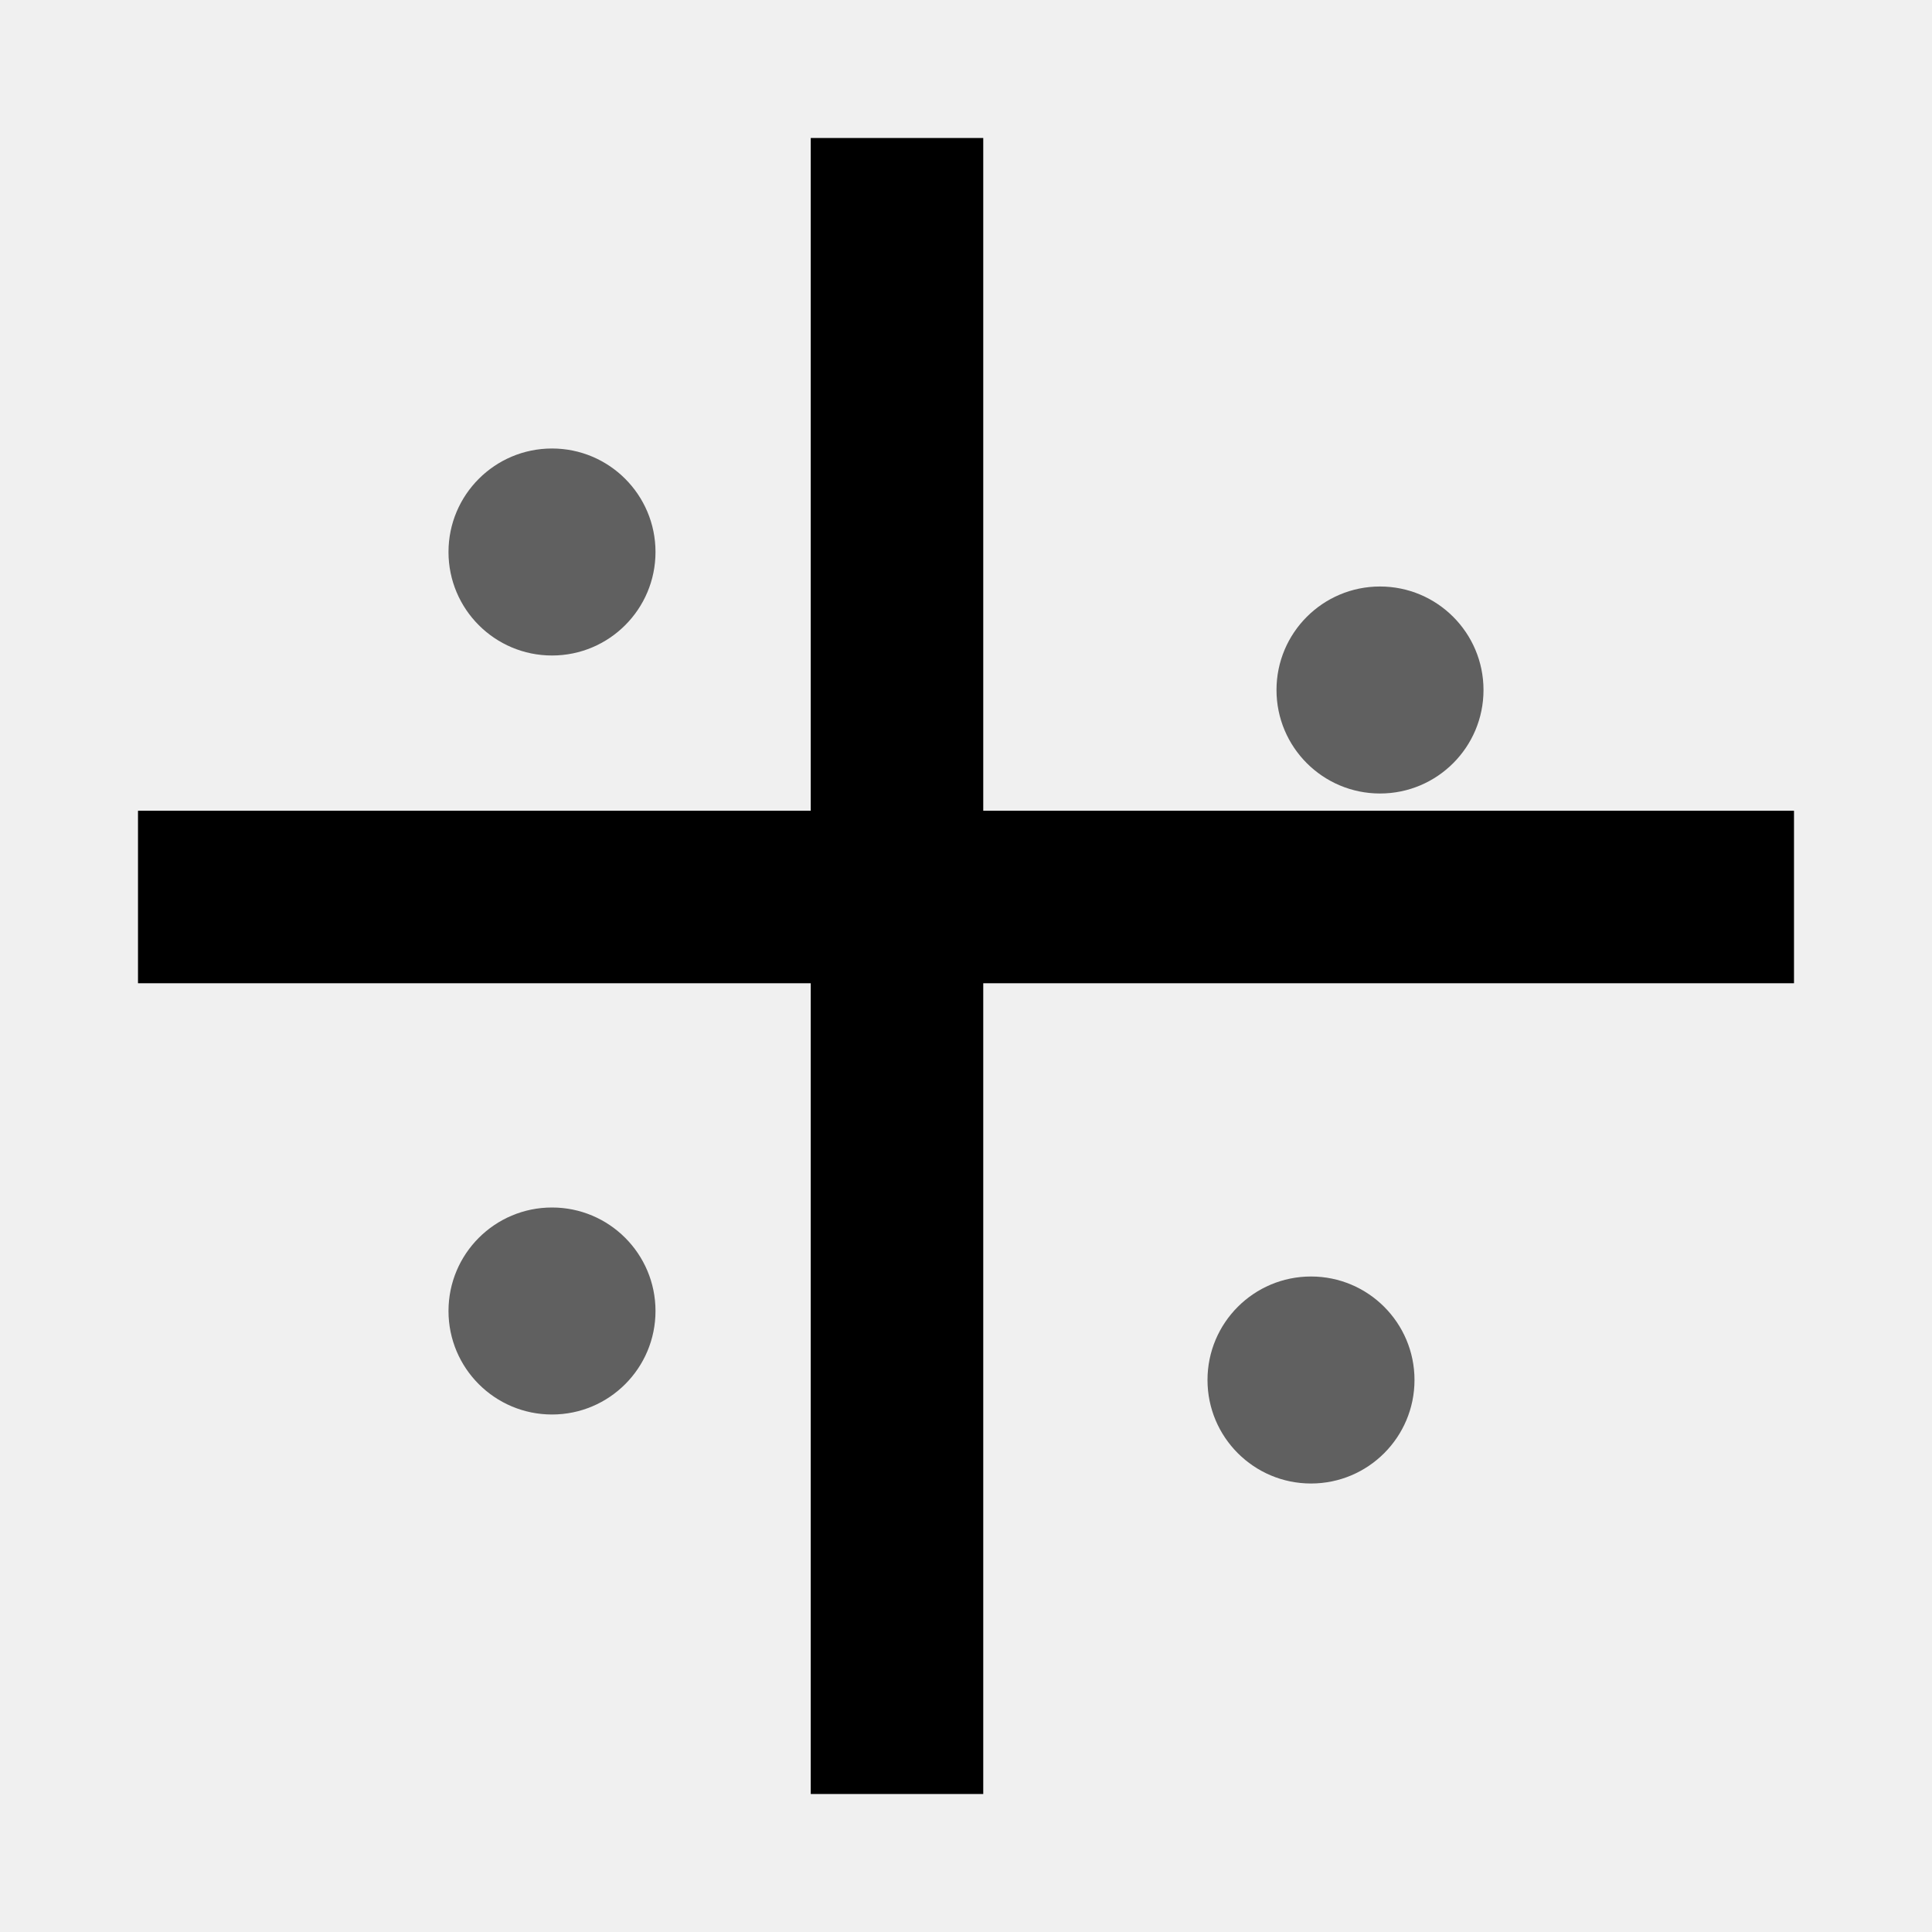
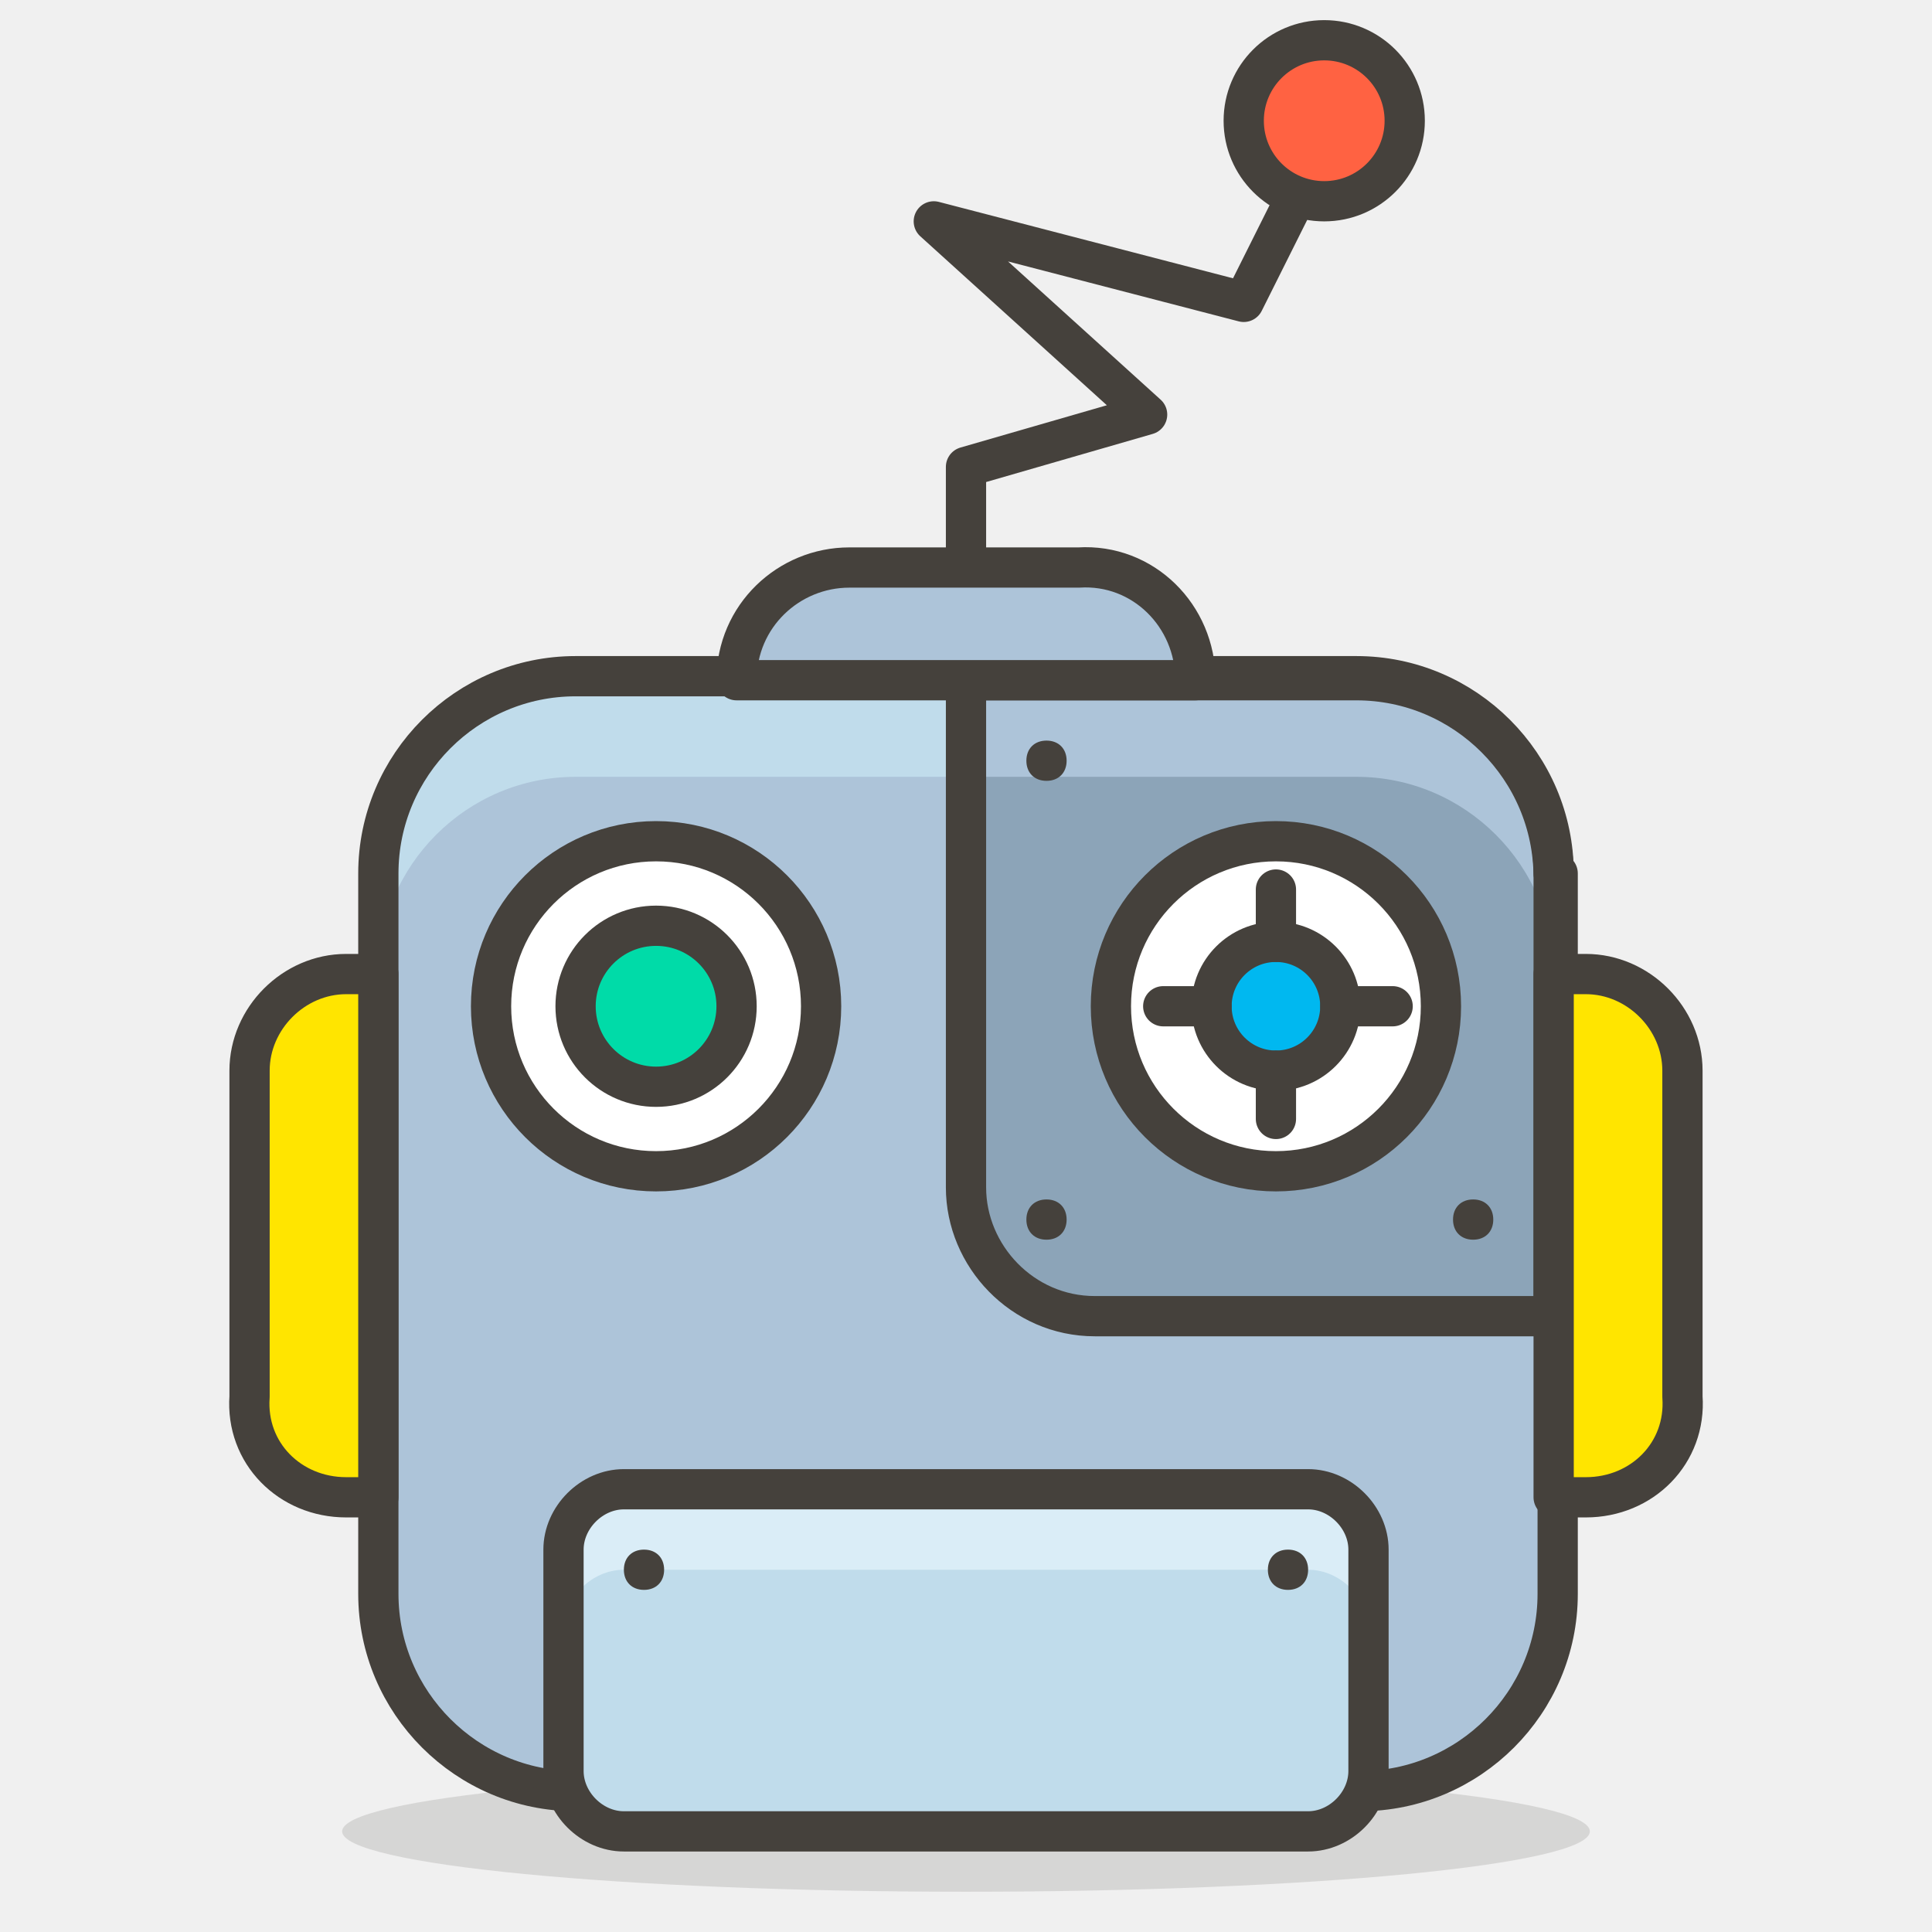
- <svg xmlns="http://www.w3.org/2000/svg" width="28" height="28" viewBox="0 0 28 28">
-   <path d="M4 4h20v20H4z" fill="none" />
-   <path d="M13 2v24M2 13h24" stroke="currentColor" stroke-width="2.5" fill="none" />
-   <circle cx="8" cy="8" r="1.5" fill="currentColor" opacity="0.6" />
-   <circle cx="20" cy="10" r="1.5" fill="currentColor" opacity="0.6" />
-   <circle cx="19" cy="20" r="1.5" fill="currentColor" opacity="0.6" />
-   <circle cx="8" cy="19" r="1.5" fill="currentColor" opacity="0.6" />
+ <svg xmlns="http://www.w3.org/2000/svg" version="1.1" id="Icons" x="0px" y="0px" viewBox="0 0 48 48" style="enable-background:new 0 0 48 48;" xml:space="preserve">
+   <style type="text/css">
+ 	.st0{fill:#FFE500;}
+ 	.st1{fill:#EBCB00;}
+ 	.st2{fill:#FFF48C;}
+ 	.st3{opacity:0.15;fill:#45413C;}
+ 	.st4{fill:none;stroke:#45413C;stroke-linecap:round;stroke-linejoin:round;stroke-miterlimit:10;}
+ 	.st5{fill:#FFAA54;}
+ 	.st6{fill:#FFB0CA;stroke:#45413C;stroke-linecap:round;stroke-linejoin:round;stroke-miterlimit:10;}
+ 	.st7{fill:#FF87AF;stroke:#45413C;stroke-linecap:round;stroke-linejoin:round;stroke-miterlimit:10;}
+ 	.st8{fill:#00B8F0;}
+ 	.st9{fill:#4ACFFF;}
+ 	.st10{fill:#FFFFFF;stroke:#45413C;stroke-linecap:round;stroke-linejoin:round;stroke-miterlimit:10;}
+ 	.st11{fill:#45413C;stroke:#45413C;stroke-linecap:round;stroke-linejoin:round;stroke-miterlimit:10;}
+ 	.st12{fill:#009FD9;}
+ 	.st13{fill:none;stroke:#45413C;stroke-linecap:round;stroke-miterlimit:10;}
+ 	.st14{fill:#FFFFFF;stroke:#45413C;stroke-linejoin:round;stroke-miterlimit:10;}
+ 	.st15{fill:#FF6242;}
+ 	.st16{fill:#FF866E;}
+ 	.st17{fill:#656769;}
+ 	.st18{fill:#87898C;}
+ 	.st19{fill:#4AEFF7;stroke:#45413C;stroke-linecap:round;stroke-linejoin:round;stroke-miterlimit:10;}
+ 	.st20{fill:none;stroke:#48CF3E;stroke-linecap:round;stroke-linejoin:round;stroke-miterlimit:10;}
+ 	.st21{fill:none;stroke:#FF4064;stroke-linecap:round;stroke-linejoin:round;stroke-miterlimit:10;}
+ 	.st22{fill:none;stroke:#FFB700;stroke-linecap:round;stroke-linejoin:round;stroke-miterlimit:10;}
+ 	.st23{fill:none;stroke:#00AED9;stroke-linecap:round;stroke-linejoin:round;stroke-miterlimit:10;}
+ 	.st24{fill:#FFFACF;}
+ 	.st25{fill:#45413C;}
+ 	.st26{fill:#FF866E;stroke:#45413C;stroke-linecap:round;stroke-linejoin:round;stroke-miterlimit:10;}
+ 	.st27{fill:#DABFF5;stroke:#45413C;stroke-linejoin:round;stroke-miterlimit:10;}
+ 	.st28{fill:#EDDBFF;}
+ 	.st29{fill:none;stroke:#45413C;stroke-linejoin:round;stroke-miterlimit:10;}
+ 	.st30{fill:#6DD627;}
+ 	.st31{fill:#46B000;}
+ 	.st32{fill:#C8FFA1;}
+ 	.st33{fill:url(#XMLID_91_);}
+ 	.st34{fill:url(#XMLID_92_);}
+ 	.st35{fill:#F0F0F0;stroke:#45413C;stroke-linecap:round;stroke-linejoin:round;stroke-miterlimit:10;}
+ 	.st36{fill:#EBCB00;stroke:#45413C;stroke-linecap:round;stroke-linejoin:round;stroke-miterlimit:10;}
+ 	.st37{fill:#BDBEC0;stroke:#45413C;stroke-linecap:round;stroke-linejoin:round;stroke-miterlimit:10;}
+ 	.st38{fill:#F0F0F0;}
+ 	.st39{fill:#FFFFFF;}
+ 	.st40{fill:url(#XMLID_93_);}
+ 	.st41{fill:url(#XMLID_94_);}
+ 	.st42{fill:#FFE500;stroke:#45413C;stroke-linecap:round;stroke-linejoin:round;stroke-miterlimit:10;}
+ 	.st43{fill:#E04122;}
+ 	.st44{fill:#8CFFE4;stroke:#45413C;stroke-linecap:round;stroke-linejoin:round;stroke-miterlimit:10;}
+ 	.st45{fill:#E5FFF9;}
+ 	.st46{fill:#E0E0E0;}
+ 	.st47{fill:#9CEB60;}
+ 	.st48{fill:#6DD627;stroke:#45413C;stroke-linecap:round;stroke-linejoin:round;stroke-miterlimit:10;}
+ 	.st49{fill:#E8F4FA;}
+ 	.st50{fill:#F0D5A8;}
+ 	.st51{fill:#DEBB7E;}
+ 	.st52{fill:#B89558;}
+ 	.st53{fill:#00B8F0;stroke:#45413C;stroke-linecap:round;stroke-linejoin:round;stroke-miterlimit:10;}
+ 	.st54{fill:#FFFCE5;}
+ 	.st55{fill:#FF87AF;}
+ 	.st56{fill:#4ACFFF;stroke:#45413C;stroke-linecap:round;stroke-linejoin:round;stroke-miterlimit:10;}
+ 	.st57{fill:#E5F8FF;}
+ 	.st58{fill:none;stroke:#45413C;stroke-miterlimit:10;}
+ 	.st59{fill:none;stroke:#FF6242;stroke-linecap:round;stroke-linejoin:round;stroke-miterlimit:10;}
+ 	.st60{fill:#BDBEC0;}
+ 	.st61{fill:#B89558;stroke:#45413C;stroke-linecap:round;stroke-linejoin:round;stroke-miterlimit:10;}
+ 	.st62{fill:#FF6242;stroke:#45413C;stroke-linecap:round;stroke-linejoin:round;stroke-miterlimit:10;}
+ 	.st63{fill:#525252;stroke:#45413C;stroke-linecap:round;stroke-linejoin:round;stroke-miterlimit:10;}
+ 	.st64{fill:#525252;}
+ 	.st65{fill:#00DBA8;}
+ 	.st66{fill:#00AD85;}
+ 	.st67{fill:#BF8DF2;}
+ 	.st68{fill:#DABFF5;}
+ 	.st69{fill:#00F5BC;}
+ 	.st70{fill:#DAEDF7;}
+ 	.st71{fill:#C0DCEB;}
+ 	.st72{fill:#ADC4D9;}
+ 	.st73{fill:#ADC4D9;stroke:#45413C;stroke-linecap:round;stroke-linejoin:round;stroke-miterlimit:10;}
+ 	.st74{fill:#00DFEB;stroke:#45413C;stroke-linecap:round;stroke-linejoin:round;stroke-miterlimit:10;}
+ 	.st75{fill:#627B8C;stroke:#45413C;stroke-linecap:round;stroke-linejoin:round;stroke-miterlimit:10;}
+ 	.st76{fill:#8CA4B8;}
+ 	.st77{fill:#00DBA8;stroke:#45413C;stroke-linecap:round;stroke-linejoin:round;stroke-miterlimit:10;}
+ 	.st78{fill:#FF8A14;}
+ 	.st79{fill:#BF8256;}
+ 	.st80{fill:#DEA47A;}
+ 	.st81{fill:#915E3A;}
+ 	.st82{fill:#FFA694;}
+ 	.st83{fill:#E5FEFF;stroke:#45413C;stroke-linecap:round;stroke-linejoin:round;stroke-miterlimit:10;}
+ 	.st84{fill:#803EC2;stroke:#45413C;stroke-linecap:round;stroke-linejoin:round;stroke-miterlimit:10;}
+ 	.st85{fill:#9F5AE5;}
+ 	.st86{fill:#803EC2;}
+ </style>
+   <g id="XMLID_727_">
+     <path id="XMLID_1310_" class="st72" d="M38.6,21.7c0-2.7-2.2-4.9-4.9-4.9H14.3c-2.7,0-4.9,2.2-4.9,4.9v17.9c0,2.7,2.2,4.9,4.9,4.9   h19.5c2.7,0,4.9-2.2,4.9-4.9V21.7z" />
+     <path id="XMLID_1309_" class="st71" d="M33.7,16.9H14.3c-2.7,0-4.9,2.2-4.9,4.9v2.4c0-2.7,2.2-4.9,4.9-4.9h19.5   c2.7,0,4.9,2.2,4.9,4.9v-2.4C38.6,19,36.4,16.9,33.7,16.9z" />
+     <path id="XMLID_1308_" class="st76" d="M38.6,32.7H27.2c-1.8,0-3.2-1.5-3.2-3.2V16.9h9.7c2.7,0,4.9,2.2,4.9,4.9V32.7z" />
+     <path id="XMLID_1307_" class="st72" d="M38.4,20.3c-0.6-2-2.5-3.4-4.7-3.4H24v2.4h9.7c2.7,0,4.9,2.2,4.9,4.9v-2.4   C38.6,21.2,38.5,20.7,38.4,20.3z" />
+     <path id="XMLID_1306_" class="st4" d="M38.6,21.7c0-2.7-2.2-4.9-4.9-4.9H14.3c-2.7,0-4.9,2.2-4.9,4.9v17.9c0,2.7,2.2,4.9,4.9,4.9   h19.5c2.7,0,4.9-2.2,4.9-4.9V21.7z" />
+     <ellipse id="XMLID_1305_" class="st3" cx="24" cy="45.5" rx="15.5" ry="1.5" />
+     <circle id="XMLID_1301_" class="st10" cx="16.3" cy="25" r="4.1" />
+     <circle id="XMLID_1300_" class="st77" cx="16.3" cy="25" r="2" />
+     <circle id="XMLID_1299_" class="st10" cx="31.7" cy="25" r="4.1" />
+     <circle id="XMLID_1298_" class="st53" cx="31.7" cy="25" r="1.6" />
+     <g>
+       <path class="st25" d="M36.6,29.8c-0.3,0-0.5,0.2-0.5,0.5c0,0.3,0.2,0.5,0.5,0.5s0.5-0.2,0.5-0.5C37.1,30,36.9,29.8,36.6,29.8    L36.6,29.8z" />
+     </g>
+     <g>
+       <path class="st25" d="M26,29.8c-0.3,0-0.5,0.2-0.5,0.5c0,0.3,0.2,0.5,0.5,0.5s0.5-0.2,0.5-0.5C26.5,30,26.3,29.8,26,29.8L26,29.8z    " />
+     </g>
+     <g>
+       <path class="st25" d="M26,18.4c-0.3,0-0.5,0.2-0.5,0.5c0,0.3,0.2,0.5,0.5,0.5s0.5-0.2,0.5-0.5C26.5,18.6,26.3,18.4,26,18.4    L26,18.4z" />
+     </g>
+     <polyline id="XMLID_1292_" class="st4" points="24,14 24,11.6 28.5,10.3 23.2,5.5 30.9,7.5 32.2,4.9  " />
+     <circle id="XMLID_1291_" class="st62" cx="32.9" cy="3" r="2" />
+     <path id="XMLID_1290_" class="st4" d="M38.6,32.7H27.2c-1.8,0-3.2-1.5-3.2-3.2V16.9h9.7c2.7,0,4.9,2.2,4.9,4.9V32.7z" />
+     <line id="XMLID_1287_" class="st4" x1="31.7" y1="22.1" x2="31.7" y2="23.4" />
+     <line id="XMLID_1273_" class="st4" x1="34.6" y1="25" x2="33.3" y2="25" />
+     <line id="XMLID_1272_" class="st4" x1="31.7" y1="27.8" x2="31.7" y2="26.6" />
+     <line id="XMLID_1271_" class="st4" x1="28.9" y1="25" x2="30.1" y2="25" />
+     <path id="XMLID_1270_" class="st73" d="M29.7,16.9H18.3c0-1.6,1.3-2.8,2.8-2.8h5.7C28.4,14,29.7,15.3,29.7,16.9z" />
+     <path id="XMLID_1269_" class="st42" d="M39.4,37.2h-0.8v-13h0.8c1.3,0,2.4,1.1,2.4,2.4v8.1C41.9,36.1,40.8,37.2,39.4,37.2z" />
+     <path id="XMLID_1268_" class="st42" d="M8.6,37.2h0.8v-13H8.6c-1.3,0-2.4,1.1-2.4,2.4v8.1C6.1,36.1,7.2,37.2,8.6,37.2z" />
+     <g>
+       <path class="st71" d="M34,44c0,0.8-0.7,1.5-1.5,1.5h-17c-0.8,0-1.5-0.7-1.5-1.5v-5.5c0-0.8,0.7-1.5,1.5-1.5h17    c0.8,0,1.5,0.7,1.5,1.5V44z" />
+       <path class="st70" d="M32.5,37h-17c-0.8,0-1.5,0.7-1.5,1.5v2c0-0.8,0.7-1.5,1.5-1.5h17c0.8,0,1.5,0.7,1.5,1.5v-2    C34,37.7,33.3,37,32.5,37z" />
+       <path class="st4" d="M34,44c0,0.8-0.7,1.5-1.5,1.5h-17c-0.8,0-1.5-0.7-1.5-1.5v-5.5c0-0.8,0.7-1.5,1.5-1.5h17    c0.8,0,1.5,0.7,1.5,1.5V44z" />
+       <g>
+         <path class="st25" d="M16,38.5c-0.3,0-0.5,0.2-0.5,0.5c0,0.3,0.2,0.5,0.5,0.5c0.3,0,0.5-0.2,0.5-0.5C16.5,38.7,16.3,38.5,16,38.5     L16,38.5z" />
+       </g>
+       <g>
+         <path class="st25" d="M32,38.5c-0.3,0-0.5,0.2-0.5,0.5c0,0.3,0.2,0.5,0.5,0.5c0.3,0,0.5-0.2,0.5-0.5C32.5,38.7,32.3,38.5,32,38.5     L32,38.5z" />
+       </g>
+     </g>
+   </g>
</svg>
